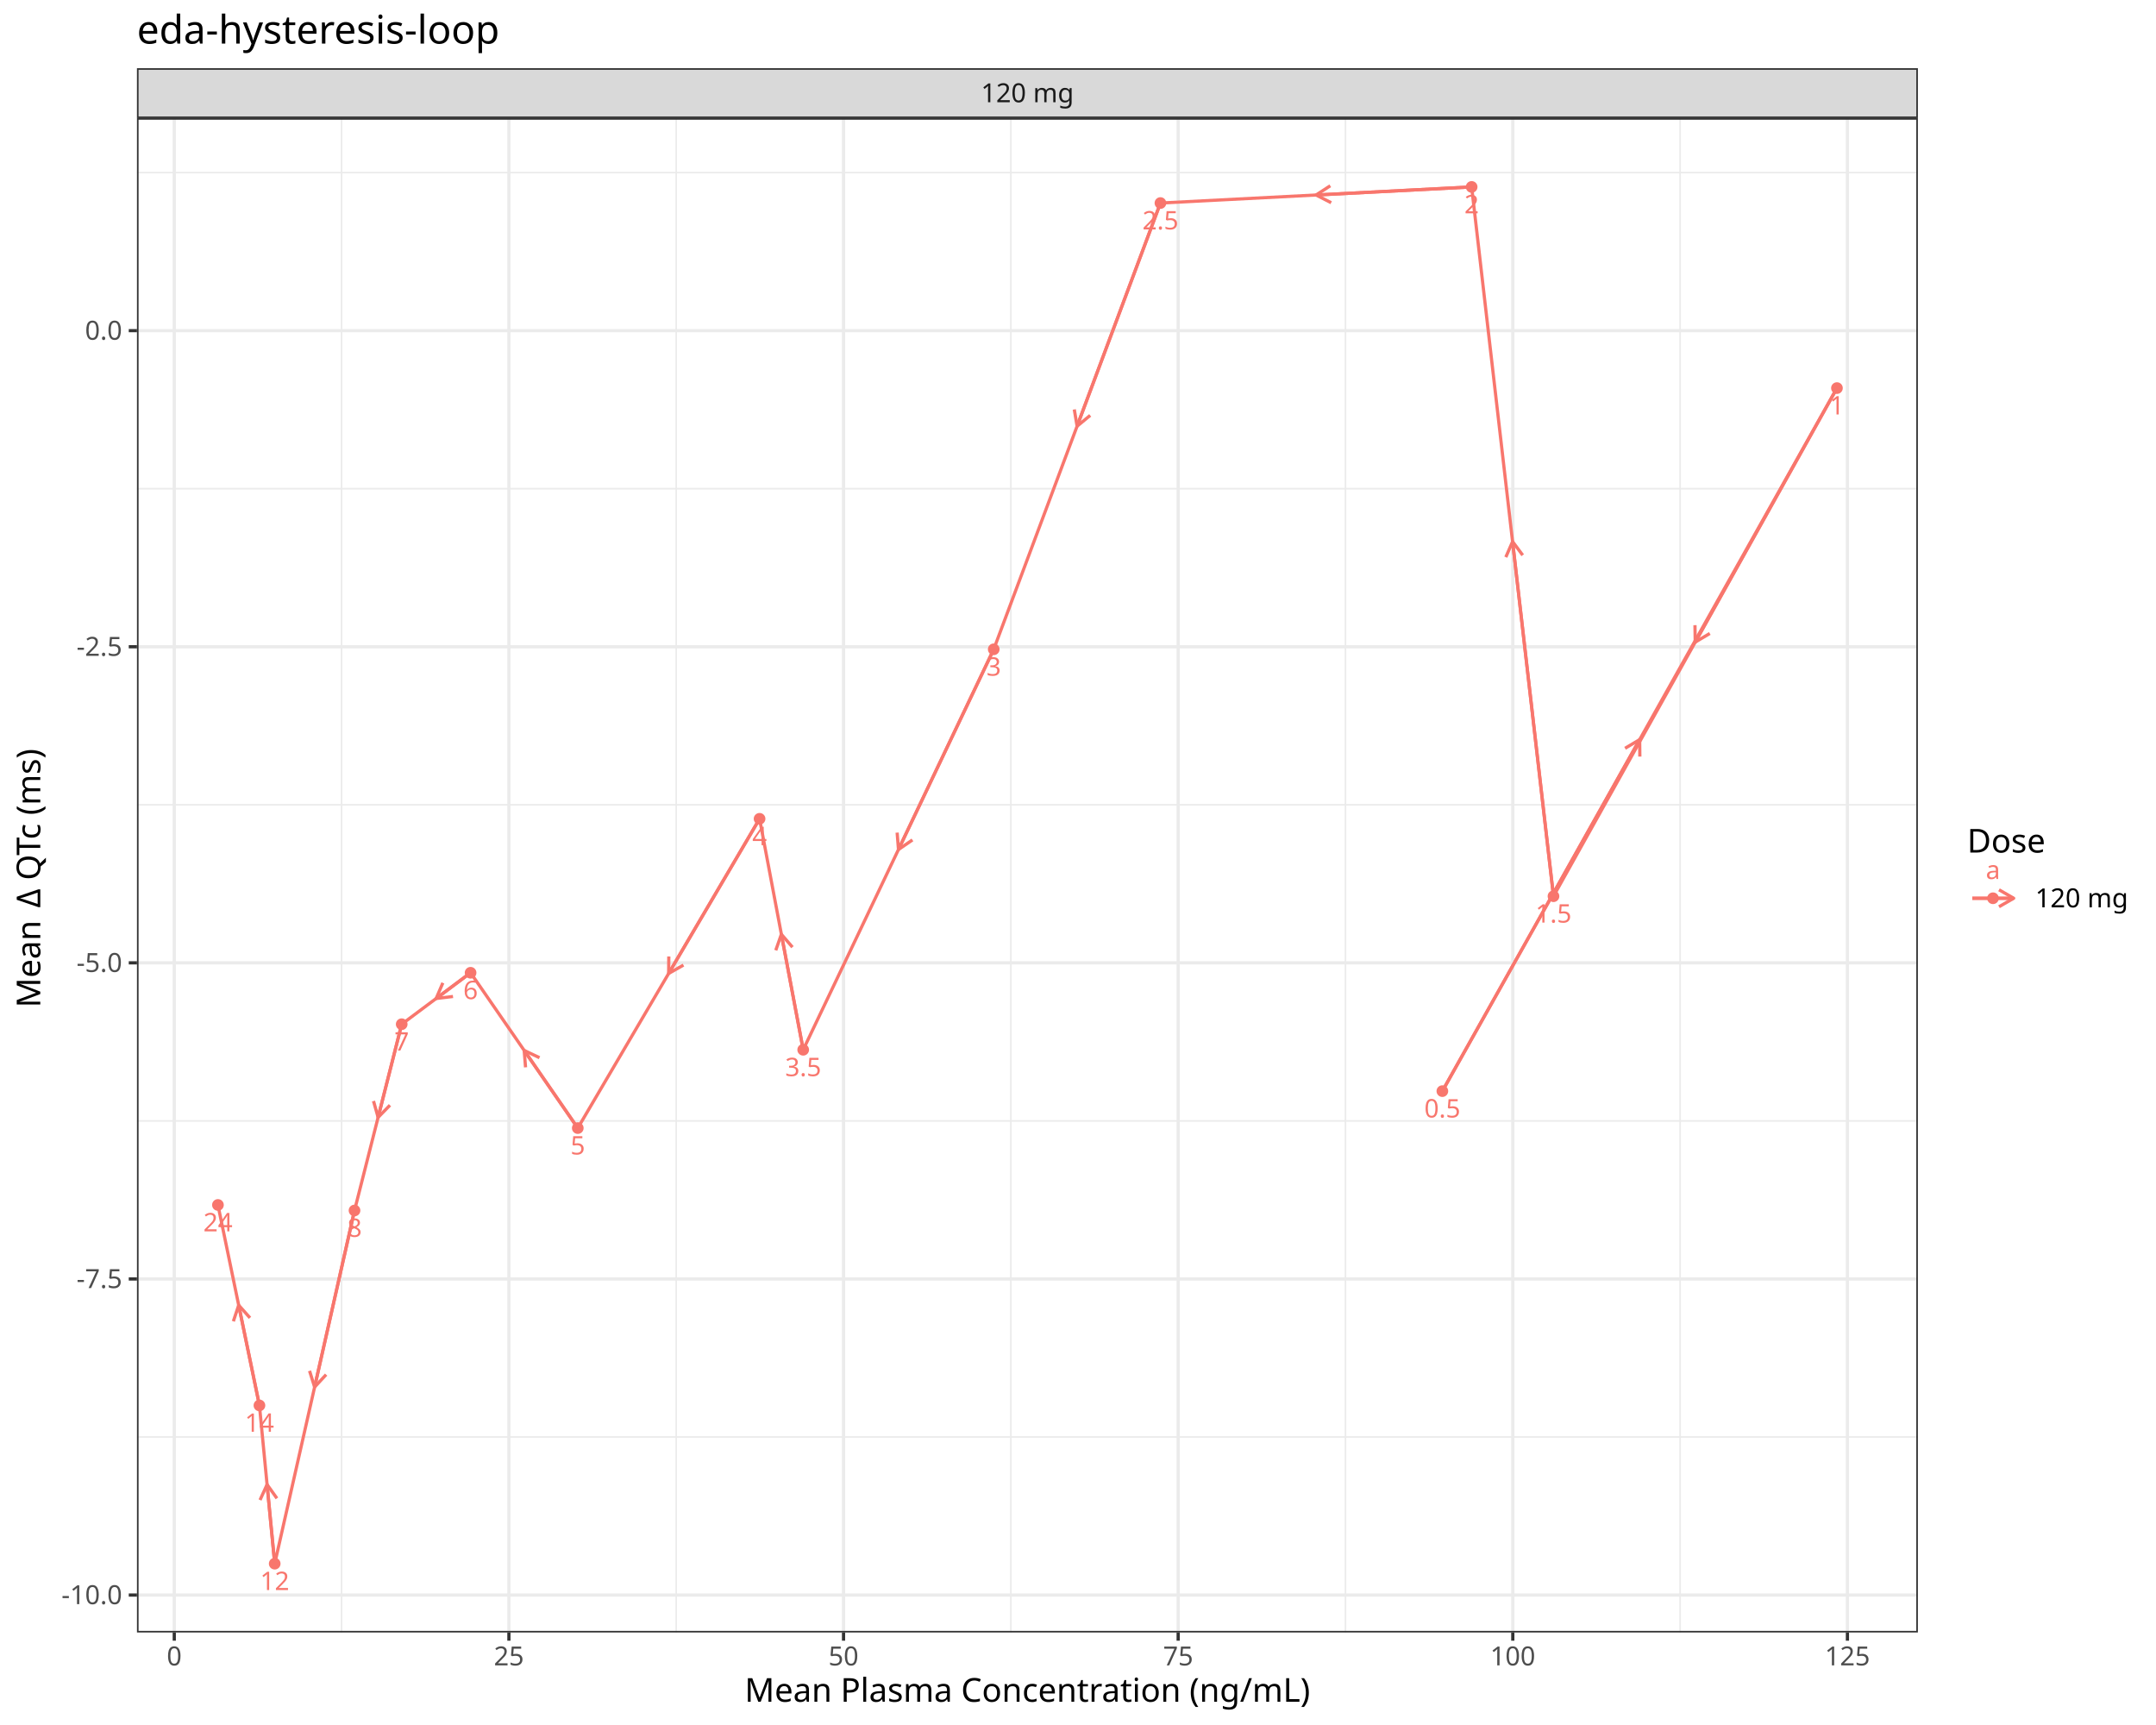
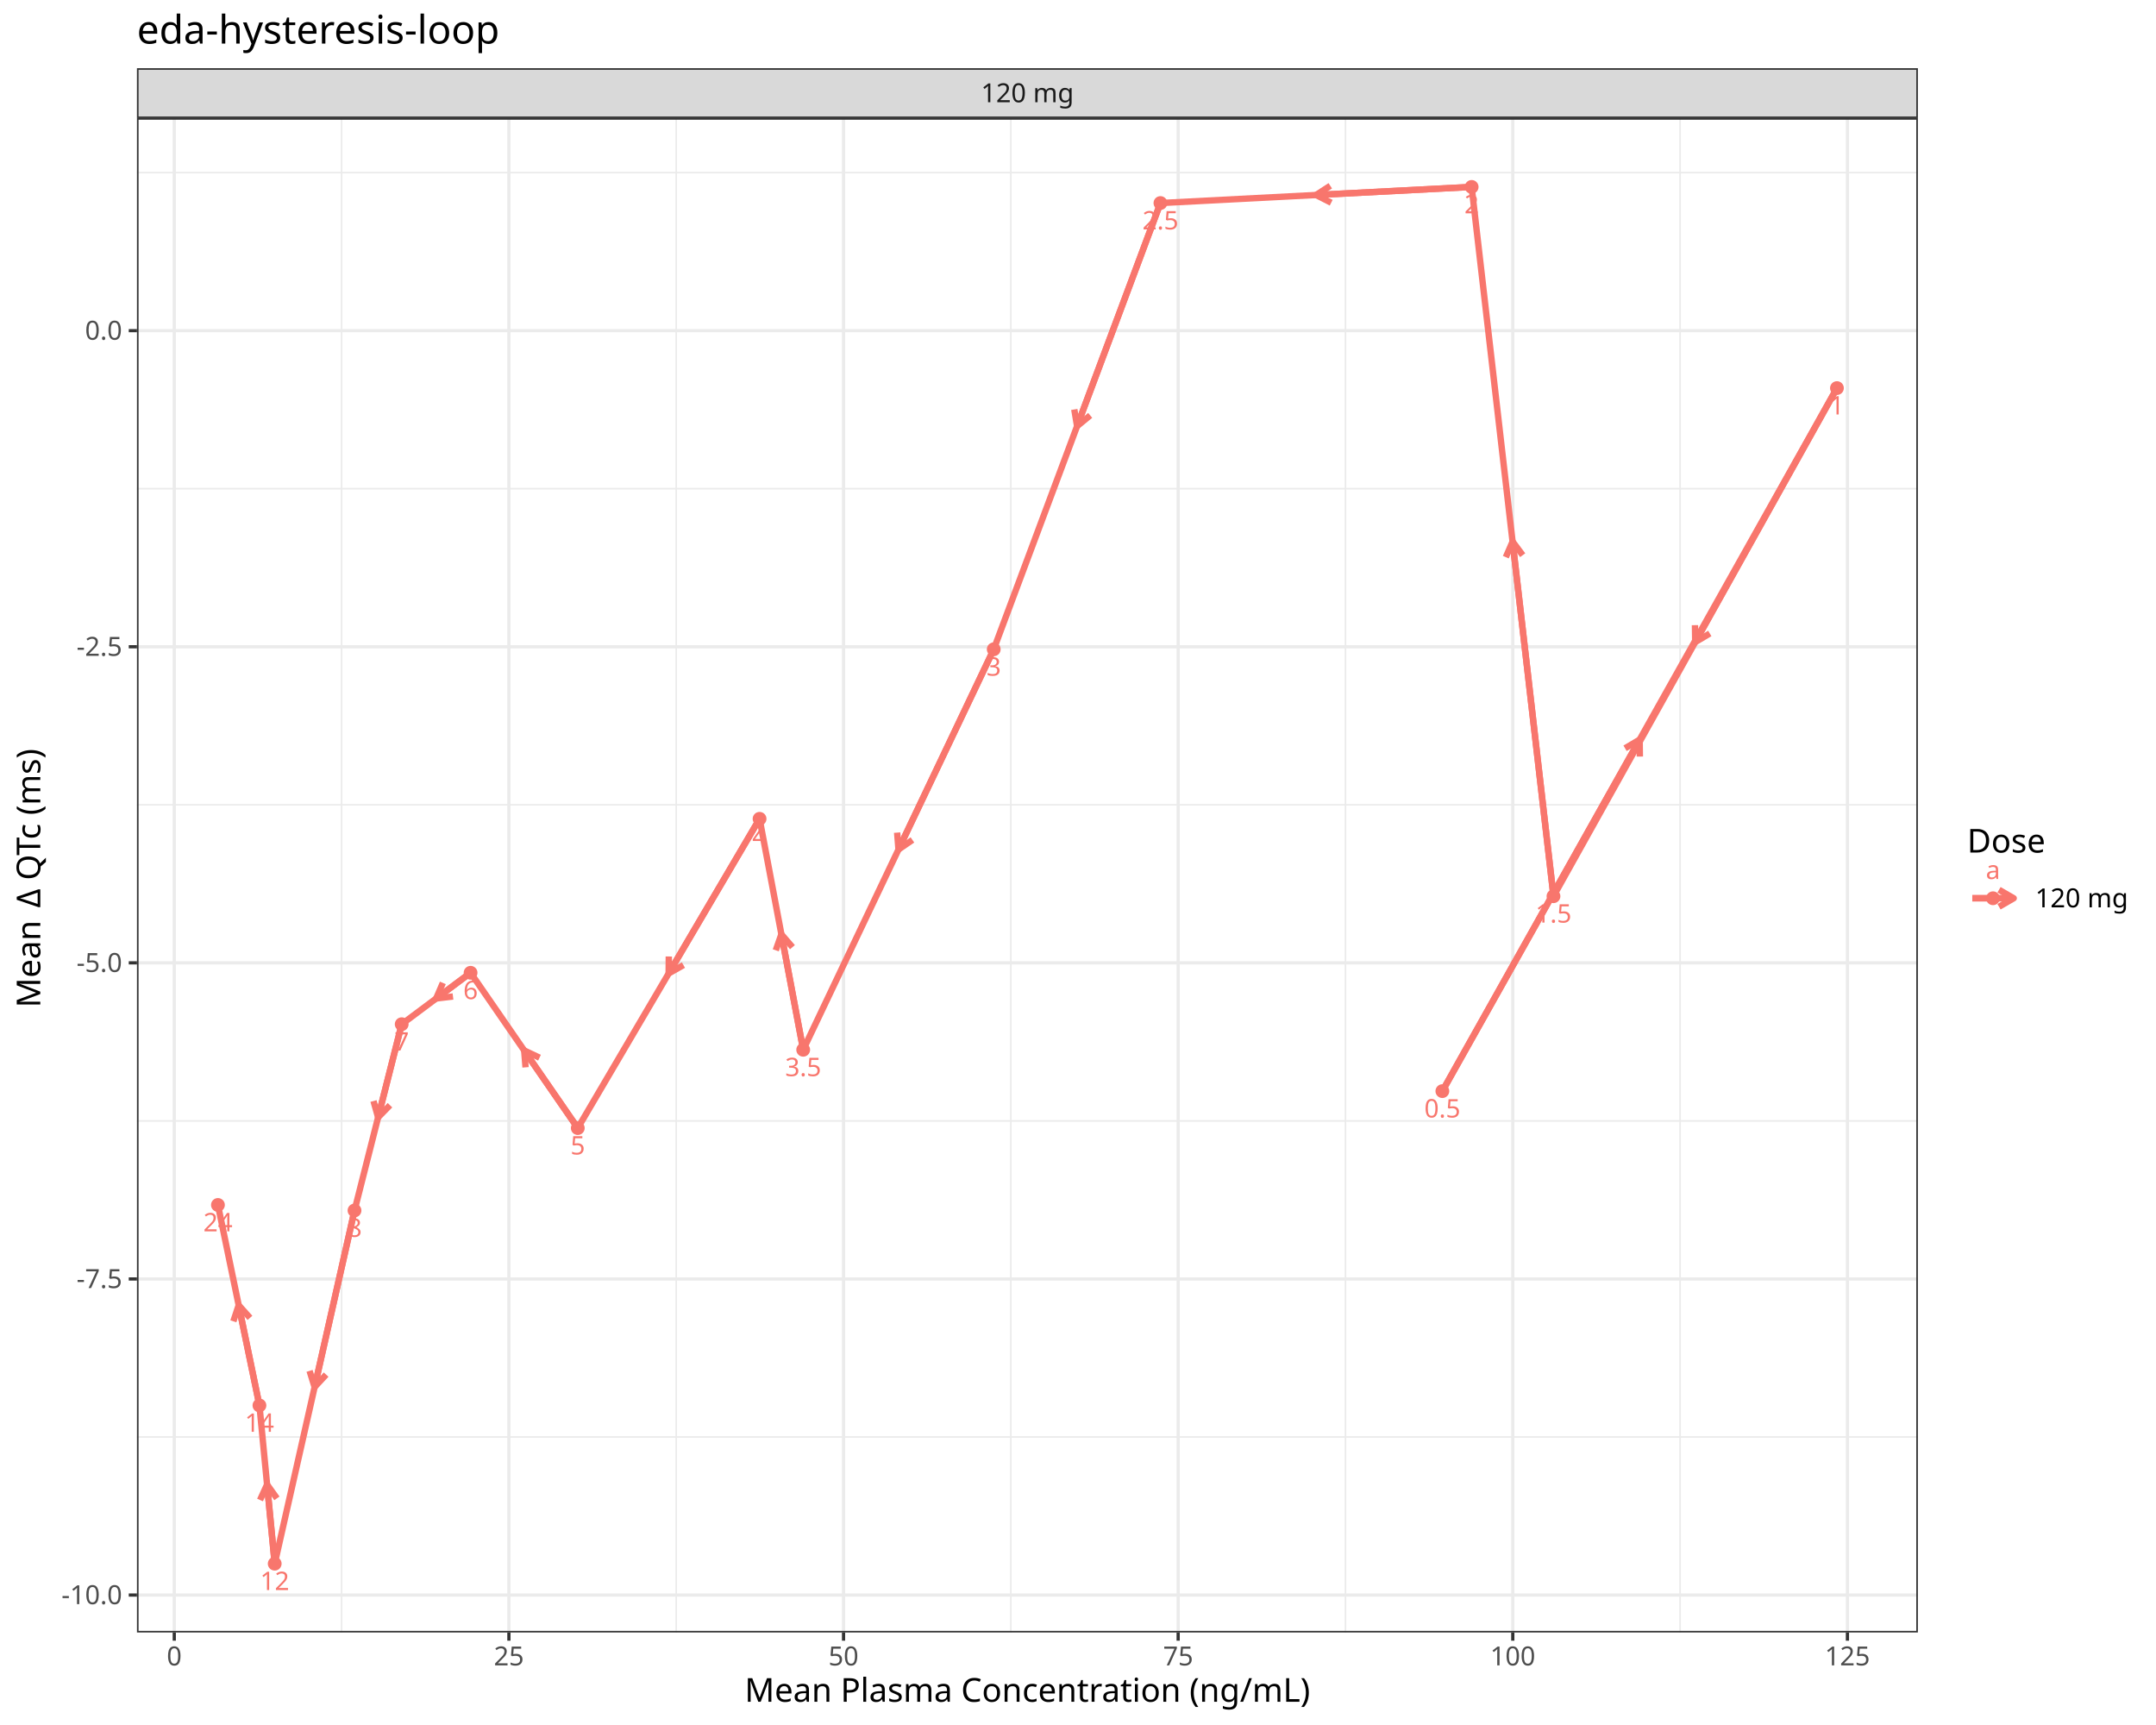
<svg xmlns="http://www.w3.org/2000/svg" class="svglite" data-engine-version="2.0" width="720.00pt" height="576.00pt" viewBox="0 0 720.00 576.00">
  <defs>
    <style type="text/css">
    .svglite line, .svglite polyline, .svglite polygon, .svglite path, .svglite rect, .svglite circle {
      fill: none;
      stroke: #000000;
      stroke-linecap: round;
      stroke-linejoin: round;
      stroke-miterlimit: 10.00;
    }
  </style>
  </defs>
  <rect width="100%" height="100%" style="stroke: none; fill: #FFFFFF;" />
  <defs>
    <clipPath id="cpMC4wMHw3MjAuMDB8MC4wMHw1NzYuMDA=">
      <rect x="0.00" y="0.00" width="720.00" height="576.00" />
    </clipPath>
  </defs>
  <g clip-path="url(#cpMC4wMHw3MjAuMDB8MC4wMHw1NzYuMDA=)">
    <rect x="0.00" y="0.00" width="720.00" height="576.00" style="stroke-width: 1.07; stroke: #FFFFFF; fill: #FFFFFF;" />
  </g>
  <defs>
    <clipPath id="cpNDUuNzR8NjQwLjQ5fDM5LjQzfDU0NS4xMQ==">
      <rect x="45.74" y="39.43" width="594.74" height="505.68" />
    </clipPath>
  </defs>
  <g clip-path="url(#cpNDUuNzR8NjQwLjQ5fDM5LjQzfDU0NS4xMQ==)">
    <rect x="45.74" y="39.43" width="594.74" height="505.68" style="stroke-width: 1.07; stroke: none; fill: #FFFFFF;" />
    <polyline points="45.74,479.83 640.49,479.83 " style="stroke-width: 0.53; stroke: #EBEBEB; stroke-linecap: butt;" />
    <polyline points="45.74,374.28 640.49,374.28 " style="stroke-width: 0.53; stroke: #EBEBEB; stroke-linecap: butt;" />
    <polyline points="45.74,268.73 640.49,268.73 " style="stroke-width: 0.53; stroke: #EBEBEB; stroke-linecap: butt;" />
    <polyline points="45.74,163.18 640.49,163.18 " style="stroke-width: 0.53; stroke: #EBEBEB; stroke-linecap: butt;" />
    <polyline points="45.74,57.63 640.49,57.63 " style="stroke-width: 0.53; stroke: #EBEBEB; stroke-linecap: butt;" />
    <polyline points="114.07,545.11 114.07,39.43 " style="stroke-width: 0.53; stroke: #EBEBEB; stroke-linecap: butt;" />
    <polyline points="225.82,545.11 225.82,39.43 " style="stroke-width: 0.53; stroke: #EBEBEB; stroke-linecap: butt;" />
    <polyline points="337.57,545.11 337.57,39.43 " style="stroke-width: 0.53; stroke: #EBEBEB; stroke-linecap: butt;" />
    <polyline points="449.32,545.11 449.32,39.43 " style="stroke-width: 0.53; stroke: #EBEBEB; stroke-linecap: butt;" />
    <polyline points="561.07,545.11 561.07,39.43 " style="stroke-width: 0.53; stroke: #EBEBEB; stroke-linecap: butt;" />
    <polyline points="45.74,532.61 640.49,532.61 " style="stroke-width: 1.07; stroke: #EBEBEB; stroke-linecap: butt;" />
    <polyline points="45.74,427.06 640.49,427.06 " style="stroke-width: 1.07; stroke: #EBEBEB; stroke-linecap: butt;" />
    <polyline points="45.74,321.51 640.49,321.51 " style="stroke-width: 1.07; stroke: #EBEBEB; stroke-linecap: butt;" />
    <polyline points="45.74,215.96 640.49,215.96 " style="stroke-width: 1.07; stroke: #EBEBEB; stroke-linecap: butt;" />
    <polyline points="45.74,110.41 640.49,110.41 " style="stroke-width: 1.07; stroke: #EBEBEB; stroke-linecap: butt;" />
    <polyline points="58.20,545.11 58.20,39.43 " style="stroke-width: 1.07; stroke: #EBEBEB; stroke-linecap: butt;" />
    <polyline points="169.95,545.11 169.95,39.43 " style="stroke-width: 1.07; stroke: #EBEBEB; stroke-linecap: butt;" />
    <polyline points="281.70,545.11 281.70,39.43 " style="stroke-width: 1.07; stroke: #EBEBEB; stroke-linecap: butt;" />
    <polyline points="393.45,545.11 393.45,39.43 " style="stroke-width: 1.07; stroke: #EBEBEB; stroke-linecap: butt;" />
    <polyline points="505.20,545.11 505.20,39.43 " style="stroke-width: 1.07; stroke: #EBEBEB; stroke-linecap: butt;" />
    <polyline points="616.95,545.11 616.95,39.43 " style="stroke-width: 1.07; stroke: #EBEBEB; stroke-linecap: butt;" />
-     <circle cx="481.68" cy="364.34" r="1.95" style="stroke-width: 0.71; stroke: none; fill: #F8766D;" />
-     <circle cx="613.45" cy="129.59" r="1.95" style="stroke-width: 0.71; stroke: none; fill: #F8766D;" />
-     <circle cx="518.79" cy="299.26" r="1.95" style="stroke-width: 0.71; stroke: none; fill: #F8766D;" />
-     <circle cx="491.46" cy="62.42" r="1.95" style="stroke-width: 0.71; stroke: none; fill: #F8766D;" />
-     <circle cx="387.53" cy="67.80" r="1.95" style="stroke-width: 0.71; stroke: none; fill: #F8766D;" />
-     <circle cx="331.86" cy="216.81" r="1.95" style="stroke-width: 0.71; stroke: none; fill: #F8766D;" />
-     <circle cx="268.23" cy="350.53" r="1.95" style="stroke-width: 0.71; stroke: none; fill: #F8766D;" />
-     <circle cx="253.66" cy="273.41" r="1.95" style="stroke-width: 0.71; stroke: none; fill: #F8766D;" />
-     <circle cx="192.95" cy="376.68" r="1.95" style="stroke-width: 0.71; stroke: none; fill: #F8766D;" />
-     <circle cx="157.15" cy="324.82" r="1.95" style="stroke-width: 0.71; stroke: none; fill: #F8766D;" />
-     <circle cx="134.15" cy="342.00" r="1.95" style="stroke-width: 0.71; stroke: none; fill: #F8766D;" />
-     <circle cx="118.39" cy="404.20" r="1.95" style="stroke-width: 0.71; stroke: none; fill: #F8766D;" />
-     <circle cx="91.74" cy="522.13" r="1.95" style="stroke-width: 0.71; stroke: none; fill: #F8766D;" />
-     <circle cx="86.64" cy="469.29" r="1.95" style="stroke-width: 0.71; stroke: none; fill: #F8766D;" />
-     <circle cx="72.78" cy="402.35" r="1.95" style="stroke-width: 0.71; stroke: none; fill: #F8766D;" />
-     <polyline points="481.68,364.34 613.45,129.59 518.79,299.26 491.46,62.42 387.53,67.80 331.86,216.81 268.23,350.53 253.66,273.41 192.95,376.68 157.15,324.82 134.15,342.00 118.39,404.20 91.74,522.13 86.64,469.29 72.78,402.35 " style="stroke-width: 1.07; stroke: #F8766D; stroke-linecap: butt;" />
-     <line x1="481.68" y1="364.34" x2="547.57" y2="246.97" style="stroke-width: 1.07; stroke: #F8766D; stroke-linecap: butt;" />
-     <polyline points="547.63,252.63 547.57,246.97 542.69,249.86 " style="stroke-width: 1.07; stroke: #F8766D; stroke-linecap: butt;" />
-     <line x1="613.45" y1="129.59" x2="566.12" y2="214.42" style="stroke-width: 1.07; stroke: #F8766D; stroke-linecap: butt;" />
-     <polyline points="566.04,208.75 566.12,214.42 570.99,211.52 " style="stroke-width: 1.07; stroke: #F8766D; stroke-linecap: butt;" />
-     <line x1="518.79" y1="299.26" x2="505.13" y2="180.84" style="stroke-width: 1.07; stroke: #F8766D; stroke-linecap: butt;" />
-     <polyline points="508.51,185.39 505.13,180.84 502.87,186.04 " style="stroke-width: 1.07; stroke: #F8766D; stroke-linecap: butt;" />
-     <line x1="491.46" y1="62.42" x2="439.50" y2="65.11" style="stroke-width: 1.07; stroke: #F8766D; stroke-linecap: butt;" />
-     <polyline points="444.25,62.03 439.50,65.11 444.55,67.69 " style="stroke-width: 1.07; stroke: #F8766D; stroke-linecap: butt;" />
-     <line x1="387.53" y1="67.80" x2="359.70" y2="142.31" style="stroke-width: 1.07; stroke: #F8766D; stroke-linecap: butt;" />
-     <polyline points="358.76,136.72 359.70,142.31 364.07,138.70 " style="stroke-width: 1.07; stroke: #F8766D; stroke-linecap: butt;" />
-     <line x1="331.86" y1="216.81" x2="300.05" y2="283.67" style="stroke-width: 1.07; stroke: #F8766D; stroke-linecap: butt;" />
-     <polyline points="299.60,278.02 300.05,283.67 304.71,280.46 " style="stroke-width: 1.07; stroke: #F8766D; stroke-linecap: butt;" />
-     <line x1="268.23" y1="350.53" x2="260.94" y2="311.97" style="stroke-width: 1.07; stroke: #F8766D; stroke-linecap: butt;" />
-     <polyline points="264.64,316.27 260.94,311.97 259.07,317.32 " style="stroke-width: 1.07; stroke: #F8766D; stroke-linecap: butt;" />
-     <line x1="253.66" y1="273.41" x2="223.30" y2="325.05" style="stroke-width: 1.07; stroke: #F8766D; stroke-linecap: butt;" />
-     <polyline points="223.35,319.38 223.30,325.05 228.24,322.25 " style="stroke-width: 1.07; stroke: #F8766D; stroke-linecap: butt;" />
-     <line x1="192.95" y1="376.68" x2="175.05" y2="350.75" style="stroke-width: 1.07; stroke: #F8766D; stroke-linecap: butt;" />
-     <polyline points="180.17,353.18 175.05,350.75 175.51,356.40 " style="stroke-width: 1.07; stroke: #F8766D; stroke-linecap: butt;" />
-     <line x1="157.15" y1="324.82" x2="145.65" y2="333.41" style="stroke-width: 1.07; stroke: #F8766D; stroke-linecap: butt;" />
-     <polyline points="147.89,328.20 145.65,333.41 151.28,332.74 " style="stroke-width: 1.07; stroke: #F8766D; stroke-linecap: butt;" />
-     <line x1="134.15" y1="342.00" x2="126.27" y2="373.10" style="stroke-width: 1.07; stroke: #F8766D; stroke-linecap: butt;" />
-     <polyline points="124.73,367.64 126.27,373.10 130.23,369.04 " style="stroke-width: 1.07; stroke: #F8766D; stroke-linecap: butt;" />
-     <line x1="118.39" y1="404.20" x2="105.06" y2="463.16" style="stroke-width: 1.07; stroke: #F8766D; stroke-linecap: butt;" />
-     <polyline points="103.38,457.75 105.06,463.16 108.91,459.00 " style="stroke-width: 1.07; stroke: #F8766D; stroke-linecap: butt;" />
-     <line x1="91.74" y1="522.13" x2="89.19" y2="495.71" style="stroke-width: 1.07; stroke: #F8766D; stroke-linecap: butt;" />
-     <polyline points="92.48,500.32 89.19,495.71 86.84,500.87 " style="stroke-width: 1.07; stroke: #F8766D; stroke-linecap: butt;" />
-     <line x1="86.64" y1="469.29" x2="79.71" y2="435.82" style="stroke-width: 1.07; stroke: #F8766D; stroke-linecap: butt;" />
-     <polyline points="83.48,440.05 79.71,435.82 77.93,441.20 " style="stroke-width: 1.07; stroke: #F8766D; stroke-linecap: butt;" />
+     <circle cx="481.68" cy="364.34" r="1.95" style="stroke-width: 0.71; stroke: #F8766D; fill: #F8766D;" />
+     <circle cx="613.45" cy="129.59" r="1.95" style="stroke-width: 0.71; stroke: #F8766D; fill: #F8766D;" />
+     <circle cx="518.79" cy="299.26" r="1.95" style="stroke-width: 0.71; stroke: #F8766D; fill: #F8766D;" />
+     <circle cx="491.46" cy="62.42" r="1.95" style="stroke-width: 0.71; stroke: #F8766D; fill: #F8766D;" />
+     <circle cx="387.53" cy="67.80" r="1.95" style="stroke-width: 0.71; stroke: #F8766D; fill: #F8766D;" />
+     <circle cx="331.86" cy="216.81" r="1.95" style="stroke-width: 0.71; stroke: #F8766D; fill: #F8766D;" />
+     <circle cx="268.23" cy="350.53" r="1.95" style="stroke-width: 0.71; stroke: #F8766D; fill: #F8766D;" />
+     <circle cx="253.66" cy="273.41" r="1.95" style="stroke-width: 0.71; stroke: #F8766D; fill: #F8766D;" />
+     <circle cx="192.95" cy="376.68" r="1.95" style="stroke-width: 0.71; stroke: #F8766D; fill: #F8766D;" />
+     <circle cx="157.15" cy="324.82" r="1.95" style="stroke-width: 0.71; stroke: #F8766D; fill: #F8766D;" />
+     <circle cx="134.15" cy="342.00" r="1.95" style="stroke-width: 0.71; stroke: #F8766D; fill: #F8766D;" />
+     <circle cx="118.39" cy="404.20" r="1.95" style="stroke-width: 0.71; stroke: #F8766D; fill: #F8766D;" />
+     <circle cx="91.74" cy="522.13" r="1.95" style="stroke-width: 0.71; stroke: #F8766D; fill: #F8766D;" />
+     <circle cx="86.64" cy="469.29" r="1.95" style="stroke-width: 0.71; stroke: #F8766D; fill: #F8766D;" />
+     <circle cx="72.78" cy="402.35" r="1.95" style="stroke-width: 0.71; stroke: #F8766D; fill: #F8766D;" />
+     <polyline points="481.68,364.34 613.45,129.59 518.79,299.26 491.46,62.42 387.53,67.80 331.86,216.81 268.23,350.53 253.66,273.41 192.95,376.68 157.15,324.82 134.15,342.00 118.39,404.20 91.74,522.13 86.64,469.29 72.78,402.35 " style="stroke-width: 2.13; stroke: #F8766D; stroke-linecap: butt;" />
+     <line x1="481.68" y1="364.34" x2="547.57" y2="246.97" style="stroke-width: 2.13; stroke: #F8766D; stroke-linecap: butt;" />
+     <polyline points="547.63,252.63 547.57,246.97 542.69,249.86 " style="stroke-width: 2.13; stroke: #F8766D; stroke-linecap: butt;" />
+     <line x1="613.45" y1="129.59" x2="566.12" y2="214.42" style="stroke-width: 2.13; stroke: #F8766D; stroke-linecap: butt;" />
+     <polyline points="566.04,208.75 566.12,214.42 570.99,211.52 " style="stroke-width: 2.13; stroke: #F8766D; stroke-linecap: butt;" />
+     <line x1="518.79" y1="299.26" x2="505.13" y2="180.84" style="stroke-width: 2.13; stroke: #F8766D; stroke-linecap: butt;" />
+     <polyline points="508.51,185.39 505.13,180.84 502.87,186.04 " style="stroke-width: 2.13; stroke: #F8766D; stroke-linecap: butt;" />
+     <line x1="491.46" y1="62.42" x2="439.50" y2="65.11" style="stroke-width: 2.13; stroke: #F8766D; stroke-linecap: butt;" />
+     <polyline points="444.25,62.03 439.50,65.11 444.55,67.69 " style="stroke-width: 2.13; stroke: #F8766D; stroke-linecap: butt;" />
+     <line x1="387.53" y1="67.80" x2="359.70" y2="142.31" style="stroke-width: 2.13; stroke: #F8766D; stroke-linecap: butt;" />
+     <polyline points="358.76,136.72 359.70,142.31 364.07,138.70 " style="stroke-width: 2.13; stroke: #F8766D; stroke-linecap: butt;" />
+     <line x1="331.86" y1="216.81" x2="300.05" y2="283.67" style="stroke-width: 2.13; stroke: #F8766D; stroke-linecap: butt;" />
+     <polyline points="299.60,278.02 300.05,283.67 304.71,280.46 " style="stroke-width: 2.13; stroke: #F8766D; stroke-linecap: butt;" />
+     <line x1="268.23" y1="350.53" x2="260.94" y2="311.97" style="stroke-width: 2.13; stroke: #F8766D; stroke-linecap: butt;" />
+     <polyline points="264.64,316.27 260.94,311.97 259.07,317.32 " style="stroke-width: 2.13; stroke: #F8766D; stroke-linecap: butt;" />
+     <line x1="253.66" y1="273.41" x2="223.30" y2="325.05" style="stroke-width: 2.13; stroke: #F8766D; stroke-linecap: butt;" />
+     <polyline points="223.35,319.38 223.30,325.05 228.24,322.25 " style="stroke-width: 2.13; stroke: #F8766D; stroke-linecap: butt;" />
+     <line x1="192.95" y1="376.68" x2="175.05" y2="350.75" style="stroke-width: 2.13; stroke: #F8766D; stroke-linecap: butt;" />
+     <polyline points="180.17,353.18 175.05,350.75 175.51,356.40 " style="stroke-width: 2.13; stroke: #F8766D; stroke-linecap: butt;" />
+     <line x1="157.15" y1="324.82" x2="145.65" y2="333.41" style="stroke-width: 2.13; stroke: #F8766D; stroke-linecap: butt;" />
+     <polyline points="147.89,328.20 145.65,333.41 151.28,332.74 " style="stroke-width: 2.13; stroke: #F8766D; stroke-linecap: butt;" />
+     <line x1="134.15" y1="342.00" x2="126.27" y2="373.10" style="stroke-width: 2.13; stroke: #F8766D; stroke-linecap: butt;" />
+     <polyline points="124.73,367.64 126.27,373.10 130.23,369.04 " style="stroke-width: 2.13; stroke: #F8766D; stroke-linecap: butt;" />
+     <line x1="118.39" y1="404.20" x2="105.06" y2="463.16" style="stroke-width: 2.13; stroke: #F8766D; stroke-linecap: butt;" />
+     <polyline points="103.38,457.75 105.06,463.16 108.91,459.00 " style="stroke-width: 2.13; stroke: #F8766D; stroke-linecap: butt;" />
+     <line x1="91.74" y1="522.13" x2="89.19" y2="495.71" style="stroke-width: 2.13; stroke: #F8766D; stroke-linecap: butt;" />
+     <polyline points="92.48,500.32 89.19,495.71 86.84,500.87 " style="stroke-width: 2.13; stroke: #F8766D; stroke-linecap: butt;" />
+     <line x1="86.64" y1="469.29" x2="79.71" y2="435.82" style="stroke-width: 2.13; stroke: #F8766D; stroke-linecap: butt;" />
+     <polyline points="83.48,440.05 79.71,435.82 77.93,441.20 " style="stroke-width: 2.13; stroke: #F8766D; stroke-linecap: butt;" />
    <text x="481.68" y="373.15" text-anchor="middle" style="font-size: 8.54px; fill: #F8766D; font-family: sans;" textLength="11.87px" lengthAdjust="spacingAndGlyphs">0.5</text>
    <text x="613.45" y="138.40" text-anchor="middle" style="font-size: 8.54px; fill: #F8766D; font-family: sans;" textLength="4.75px" lengthAdjust="spacingAndGlyphs">1</text>
    <text x="518.79" y="308.07" text-anchor="middle" style="font-size: 8.54px; fill: #F8766D; font-family: sans;" textLength="11.87px" lengthAdjust="spacingAndGlyphs">1.5</text>
    <text x="491.46" y="71.23" text-anchor="middle" style="font-size: 8.54px; fill: #F8766D; font-family: sans;" textLength="4.75px" lengthAdjust="spacingAndGlyphs">2</text>
    <text x="387.53" y="76.61" text-anchor="middle" style="font-size: 8.54px; fill: #F8766D; font-family: sans;" textLength="11.87px" lengthAdjust="spacingAndGlyphs">2.5</text>
    <text x="331.86" y="225.63" text-anchor="middle" style="font-size: 8.54px; fill: #F8766D; font-family: sans;" textLength="4.75px" lengthAdjust="spacingAndGlyphs">3</text>
    <text x="268.23" y="359.34" text-anchor="middle" style="font-size: 8.54px; fill: #F8766D; font-family: sans;" textLength="11.87px" lengthAdjust="spacingAndGlyphs">3.5</text>
    <text x="253.66" y="282.22" text-anchor="middle" style="font-size: 8.54px; fill: #F8766D; font-family: sans;" textLength="4.75px" lengthAdjust="spacingAndGlyphs">4</text>
    <text x="192.95" y="385.50" text-anchor="middle" style="font-size: 8.54px; fill: #F8766D; font-family: sans;" textLength="4.75px" lengthAdjust="spacingAndGlyphs">5</text>
    <text x="157.15" y="333.63" text-anchor="middle" style="font-size: 8.54px; fill: #F8766D; font-family: sans;" textLength="4.75px" lengthAdjust="spacingAndGlyphs">6</text>
    <text x="134.15" y="350.81" text-anchor="middle" style="font-size: 8.54px; fill: #F8766D; font-family: sans;" textLength="4.75px" lengthAdjust="spacingAndGlyphs">7</text>
    <text x="118.39" y="413.01" text-anchor="middle" style="font-size: 8.54px; fill: #F8766D; font-family: sans;" textLength="4.75px" lengthAdjust="spacingAndGlyphs">8</text>
    <text x="91.74" y="530.94" text-anchor="middle" style="font-size: 8.54px; fill: #F8766D; font-family: sans;" textLength="9.50px" lengthAdjust="spacingAndGlyphs">12</text>
    <text x="86.64" y="478.10" text-anchor="middle" style="font-size: 8.54px; fill: #F8766D; font-family: sans;" textLength="9.50px" lengthAdjust="spacingAndGlyphs">14</text>
    <text x="72.78" y="411.16" text-anchor="middle" style="font-size: 8.54px; fill: #F8766D; font-family: sans;" textLength="9.50px" lengthAdjust="spacingAndGlyphs">24</text>
    <rect x="45.74" y="39.43" width="594.74" height="505.68" style="stroke-width: 1.07; stroke: #333333;" />
  </g>
  <g clip-path="url(#cpMC4wMHw3MjAuMDB8MC4wMHw1NzYuMDA=)">
</g>
  <defs>
    <clipPath id="cpNDUuNzR8NjQwLjQ5fDIyLjc4fDM5LjQz">
      <rect x="45.74" y="22.78" width="594.74" height="16.65" />
    </clipPath>
  </defs>
  <g clip-path="url(#cpNDUuNzR8NjQwLjQ5fDIyLjc4fDM5LjQz)">
    <rect x="45.74" y="22.78" width="594.74" height="16.65" style="stroke-width: 1.07; stroke: #333333; fill: #D9D9D9;" />
    <text x="343.11" y="34.14" text-anchor="middle" style="font-size: 8.80px; fill: #1A1A1A; font-family: sans;" textLength="29.36px" lengthAdjust="spacingAndGlyphs">120 mg</text>
  </g>
  <g clip-path="url(#cpMC4wMHw3MjAuMDB8MC4wMHw1NzYuMDA=)">
    <polyline points="58.20,547.85 58.20,545.11 " style="stroke-width: 1.07; stroke: #333333; stroke-linecap: butt;" />
    <polyline points="169.95,547.85 169.95,545.11 " style="stroke-width: 1.07; stroke: #333333; stroke-linecap: butt;" />
    <polyline points="281.70,547.85 281.70,545.11 " style="stroke-width: 1.07; stroke: #333333; stroke-linecap: butt;" />
    <polyline points="393.45,547.85 393.45,545.11 " style="stroke-width: 1.07; stroke: #333333; stroke-linecap: butt;" />
    <polyline points="505.20,547.85 505.20,545.11 " style="stroke-width: 1.07; stroke: #333333; stroke-linecap: butt;" />
    <polyline points="616.95,547.85 616.95,545.11 " style="stroke-width: 1.07; stroke: #333333; stroke-linecap: butt;" />
    <text x="58.20" y="556.10" text-anchor="middle" style="font-size: 8.80px; fill: #4D4D4D; font-family: sans;" textLength="4.89px" lengthAdjust="spacingAndGlyphs">0</text>
    <text x="169.95" y="556.10" text-anchor="middle" style="font-size: 8.80px; fill: #4D4D4D; font-family: sans;" textLength="9.79px" lengthAdjust="spacingAndGlyphs">25</text>
    <text x="281.70" y="556.10" text-anchor="middle" style="font-size: 8.80px; fill: #4D4D4D; font-family: sans;" textLength="9.79px" lengthAdjust="spacingAndGlyphs">50</text>
    <text x="393.45" y="556.10" text-anchor="middle" style="font-size: 8.80px; fill: #4D4D4D; font-family: sans;" textLength="9.79px" lengthAdjust="spacingAndGlyphs">75</text>
    <text x="505.20" y="556.10" text-anchor="middle" style="font-size: 8.80px; fill: #4D4D4D; font-family: sans;" textLength="14.68px" lengthAdjust="spacingAndGlyphs">100</text>
    <text x="616.95" y="556.10" text-anchor="middle" style="font-size: 8.80px; fill: #4D4D4D; font-family: sans;" textLength="14.68px" lengthAdjust="spacingAndGlyphs">125</text>
    <text x="40.81" y="535.64" text-anchor="end" style="font-size: 8.80px; fill: #4D4D4D; font-family: sans;" textLength="20.06px" lengthAdjust="spacingAndGlyphs">-10.0</text>
    <text x="40.81" y="430.09" text-anchor="end" style="font-size: 8.80px; fill: #4D4D4D; font-family: sans;" textLength="15.16px" lengthAdjust="spacingAndGlyphs">-7.5</text>
    <text x="40.81" y="324.54" text-anchor="end" style="font-size: 8.80px; fill: #4D4D4D; font-family: sans;" textLength="15.16px" lengthAdjust="spacingAndGlyphs">-5.0</text>
    <text x="40.81" y="218.99" text-anchor="end" style="font-size: 8.80px; fill: #4D4D4D; font-family: sans;" textLength="15.16px" lengthAdjust="spacingAndGlyphs">-2.5</text>
    <text x="40.81" y="113.43" text-anchor="end" style="font-size: 8.80px; fill: #4D4D4D; font-family: sans;" textLength="12.23px" lengthAdjust="spacingAndGlyphs">0.0</text>
    <polyline points="43.00,532.61 45.74,532.61 " style="stroke-width: 1.07; stroke: #333333; stroke-linecap: butt;" />
    <polyline points="43.00,427.06 45.74,427.06 " style="stroke-width: 1.07; stroke: #333333; stroke-linecap: butt;" />
    <polyline points="43.00,321.51 45.74,321.51 " style="stroke-width: 1.07; stroke: #333333; stroke-linecap: butt;" />
    <polyline points="43.00,215.96 45.74,215.96 " style="stroke-width: 1.07; stroke: #333333; stroke-linecap: butt;" />
    <polyline points="43.00,110.41 45.74,110.41 " style="stroke-width: 1.07; stroke: #333333; stroke-linecap: butt;" />
    <text x="343.11" y="568.24" text-anchor="middle" style="font-size: 11.00px; font-family: sans;" textLength="179.78px" lengthAdjust="spacingAndGlyphs">Mean Plasma Concentration (ng/mL)</text>
    <text transform="translate(13.45,336.46) rotate(-90)" style="font-size: 11.00px; font-family: sans;" textLength="30.58px" lengthAdjust="spacingAndGlyphs">Mean </text>
    <text transform="translate(13.45,305.88) rotate(-90)" style="font-size: 11.00px; font-family: sans;" textLength="2.75px" lengthAdjust="spacingAndGlyphs"> </text>
    <text transform="translate(13.45,303.13) rotate(-90)" style="font-size: 11.00px; font-family: sans;" textLength="6.45px" lengthAdjust="spacingAndGlyphs">Δ</text>
    <text transform="translate(13.45,296.68) rotate(-90)" style="font-size: 11.00px; font-family: sans;" textLength="2.75px" lengthAdjust="spacingAndGlyphs"> </text>
    <text transform="translate(13.45,293.92) rotate(-90)" style="font-size: 11.00px; font-family: sans;" textLength="45.84px" lengthAdjust="spacingAndGlyphs">QTc (ms)</text>
    <rect x="651.45" y="270.49" width="63.08" height="43.57" style="stroke-width: 1.07; stroke: none; fill: #FFFFFF;" />
    <text x="656.92" y="284.68" style="font-size: 11.00px; font-family: sans;" textLength="25.69px" lengthAdjust="spacingAndGlyphs">Dose</text>
    <rect x="656.92" y="291.30" width="17.28" height="17.28" style="stroke-width: 1.07; stroke: none; fill: #FFFFFF;" />
-     <circle cx="665.56" cy="299.94" r="1.95" style="stroke-width: 0.71; stroke: none; fill: #F8766D;" />
-     <line x1="658.65" y1="299.94" x2="672.48" y2="299.94" style="stroke-width: 1.07; stroke: #F8766D; stroke-linecap: butt;" />
-     <line x1="658.65" y1="299.94" x2="672.48" y2="299.94" style="stroke-width: 1.07; stroke: #F8766D; stroke-linecap: butt;" />
-     <polyline points="667.57,302.77 672.48,299.94 667.57,297.11 " style="stroke-width: 1.07; stroke: #F8766D; stroke-linecap: butt;" />
+     <circle cx="665.56" cy="299.94" r="1.95" style="stroke-width: 0.71; stroke: #F8766D; fill: #F8766D;" />
+     <line x1="658.65" y1="299.94" x2="672.48" y2="299.94" style="stroke-width: 2.13; stroke: #F8766D; stroke-linecap: butt;" />
+     <line x1="658.65" y1="299.94" x2="672.48" y2="299.94" style="stroke-width: 2.13; stroke: #F8766D; stroke-linecap: butt;" />
+     <polyline points="667.57,302.77 672.48,299.94 667.57,297.11 " style="stroke-width: 2.13; stroke: #F8766D; stroke-linecap: butt;" />
    <text x="665.56" y="293.52" text-anchor="middle" style="font-size: 8.54px; fill: #F8766D; font-family: sans;" textLength="4.75px" lengthAdjust="spacingAndGlyphs">a</text>
    <text x="679.68" y="302.97" style="font-size: 8.80px; font-family: sans;" textLength="29.36px" lengthAdjust="spacingAndGlyphs">120 mg</text>
    <text x="45.74" y="14.56" style="font-size: 13.20px; font-family: sans;" textLength="115.21px" lengthAdjust="spacingAndGlyphs">eda-hysteresis-loop</text>
  </g>
</svg>
